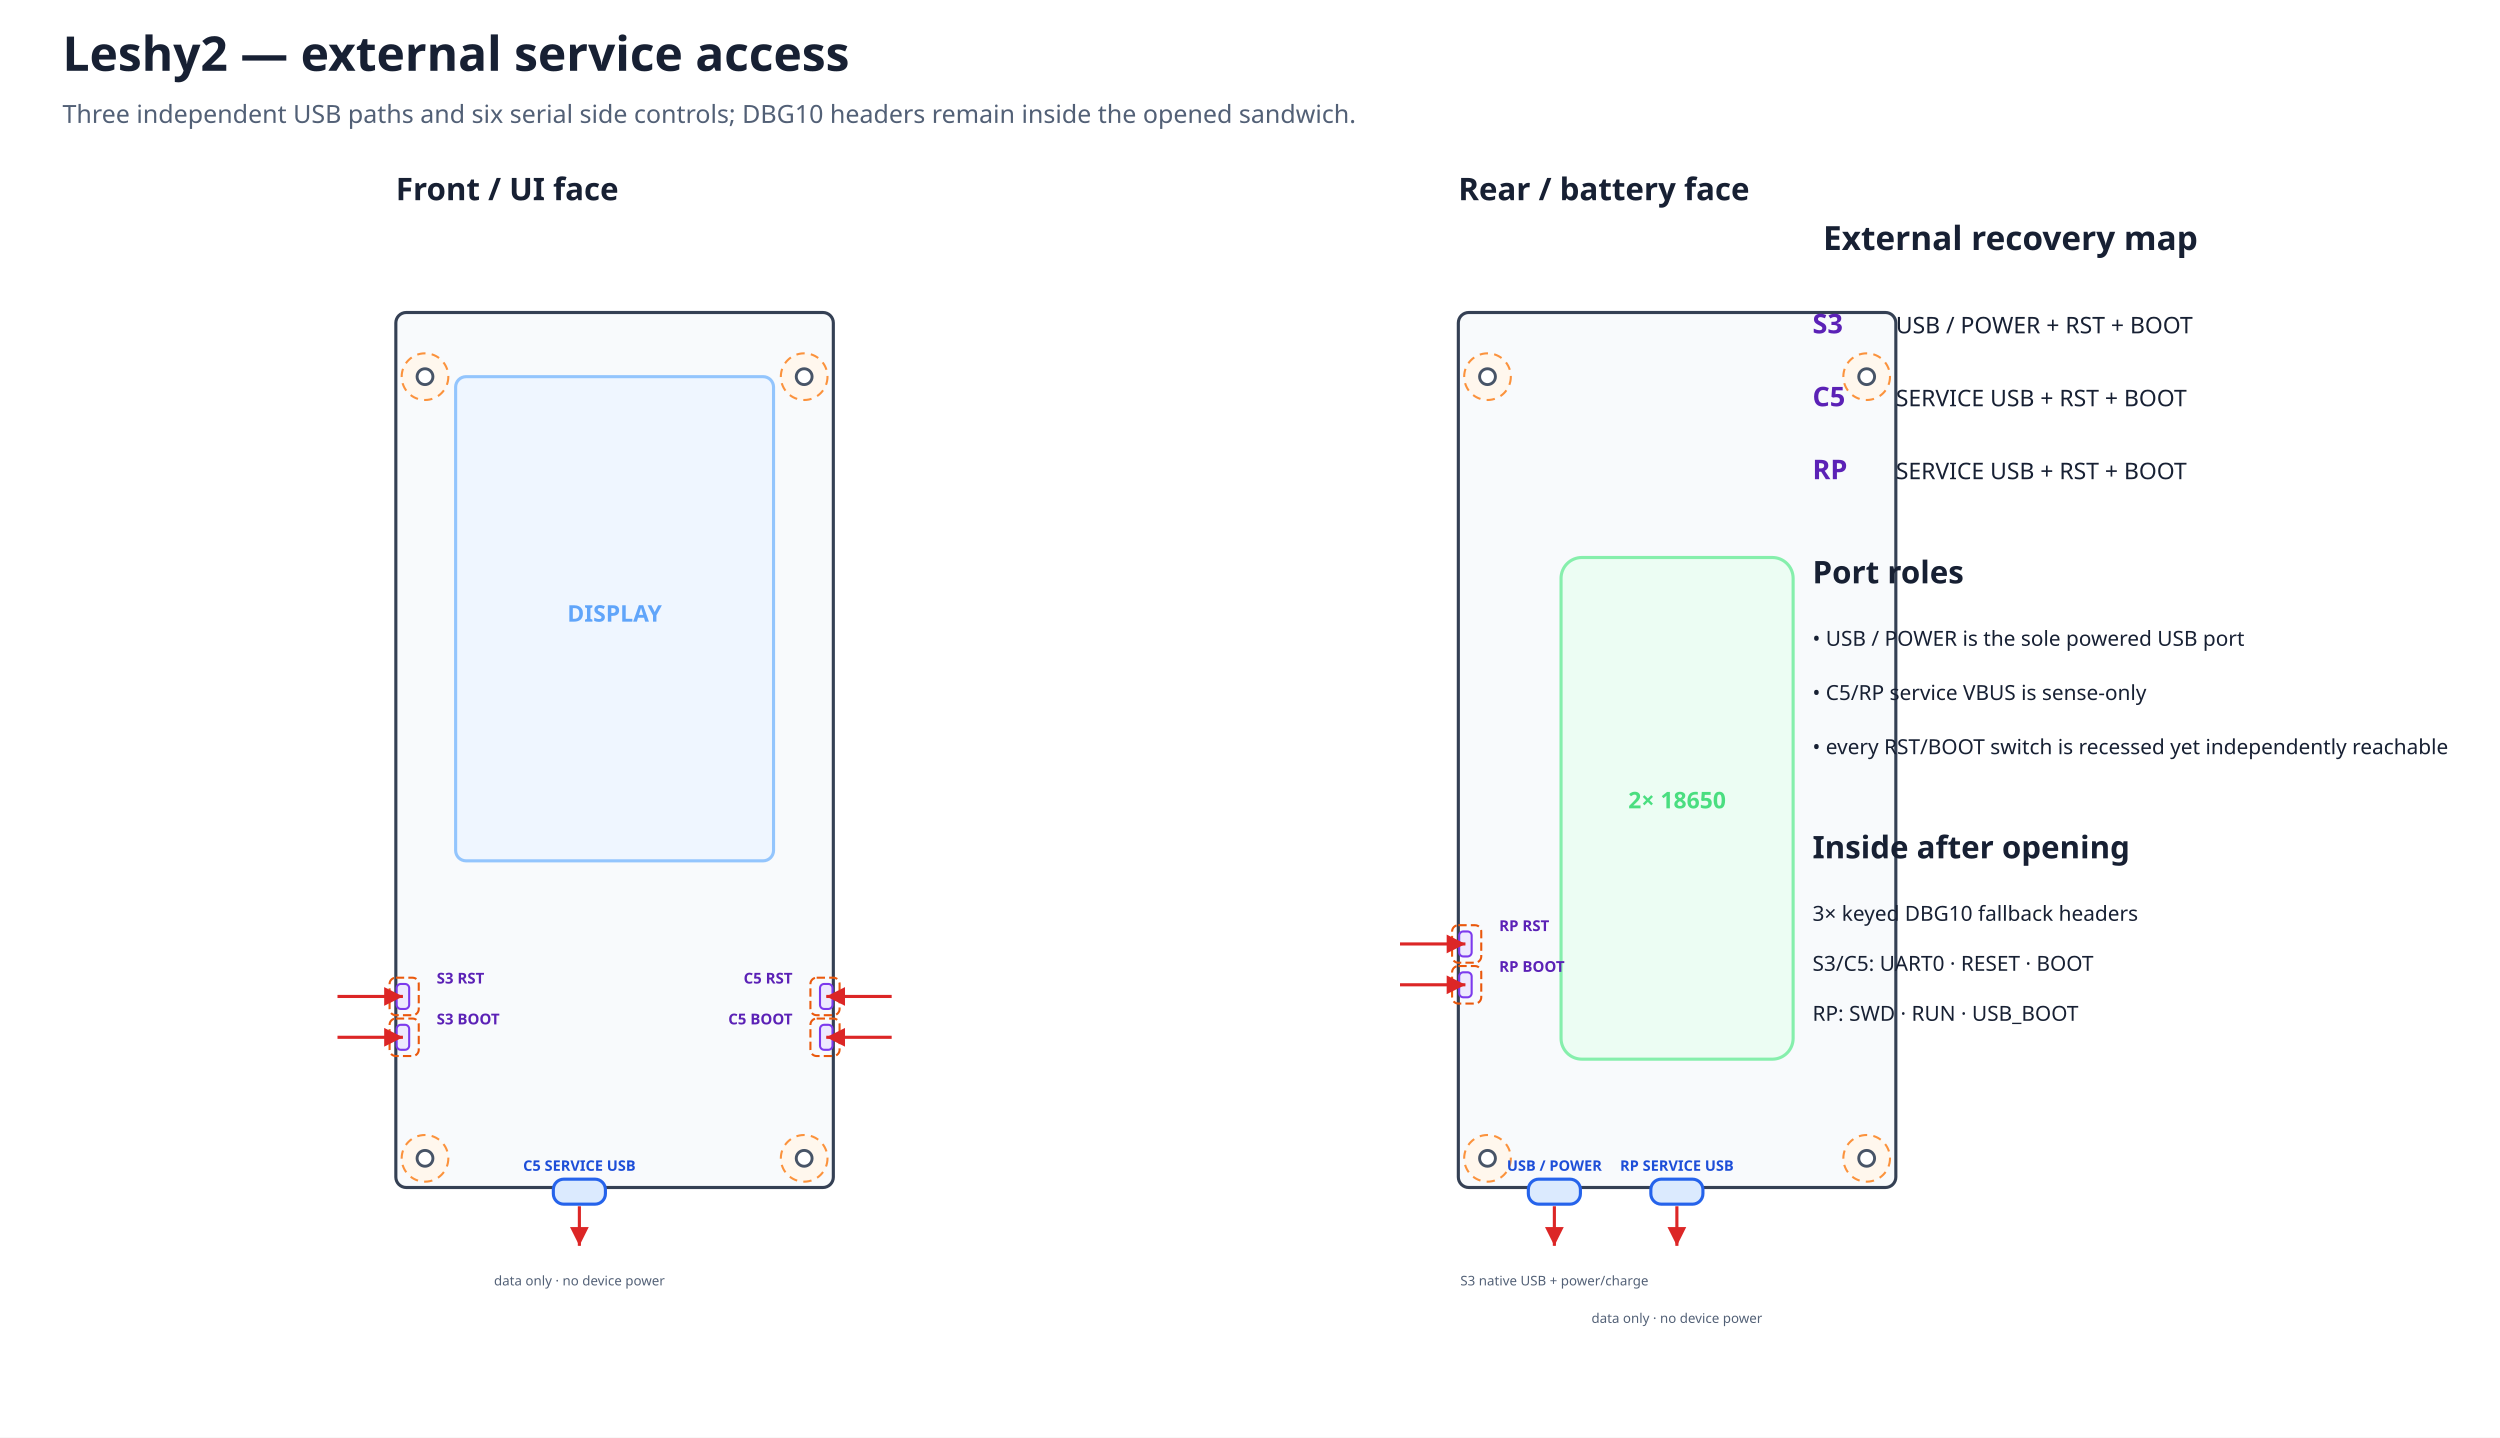
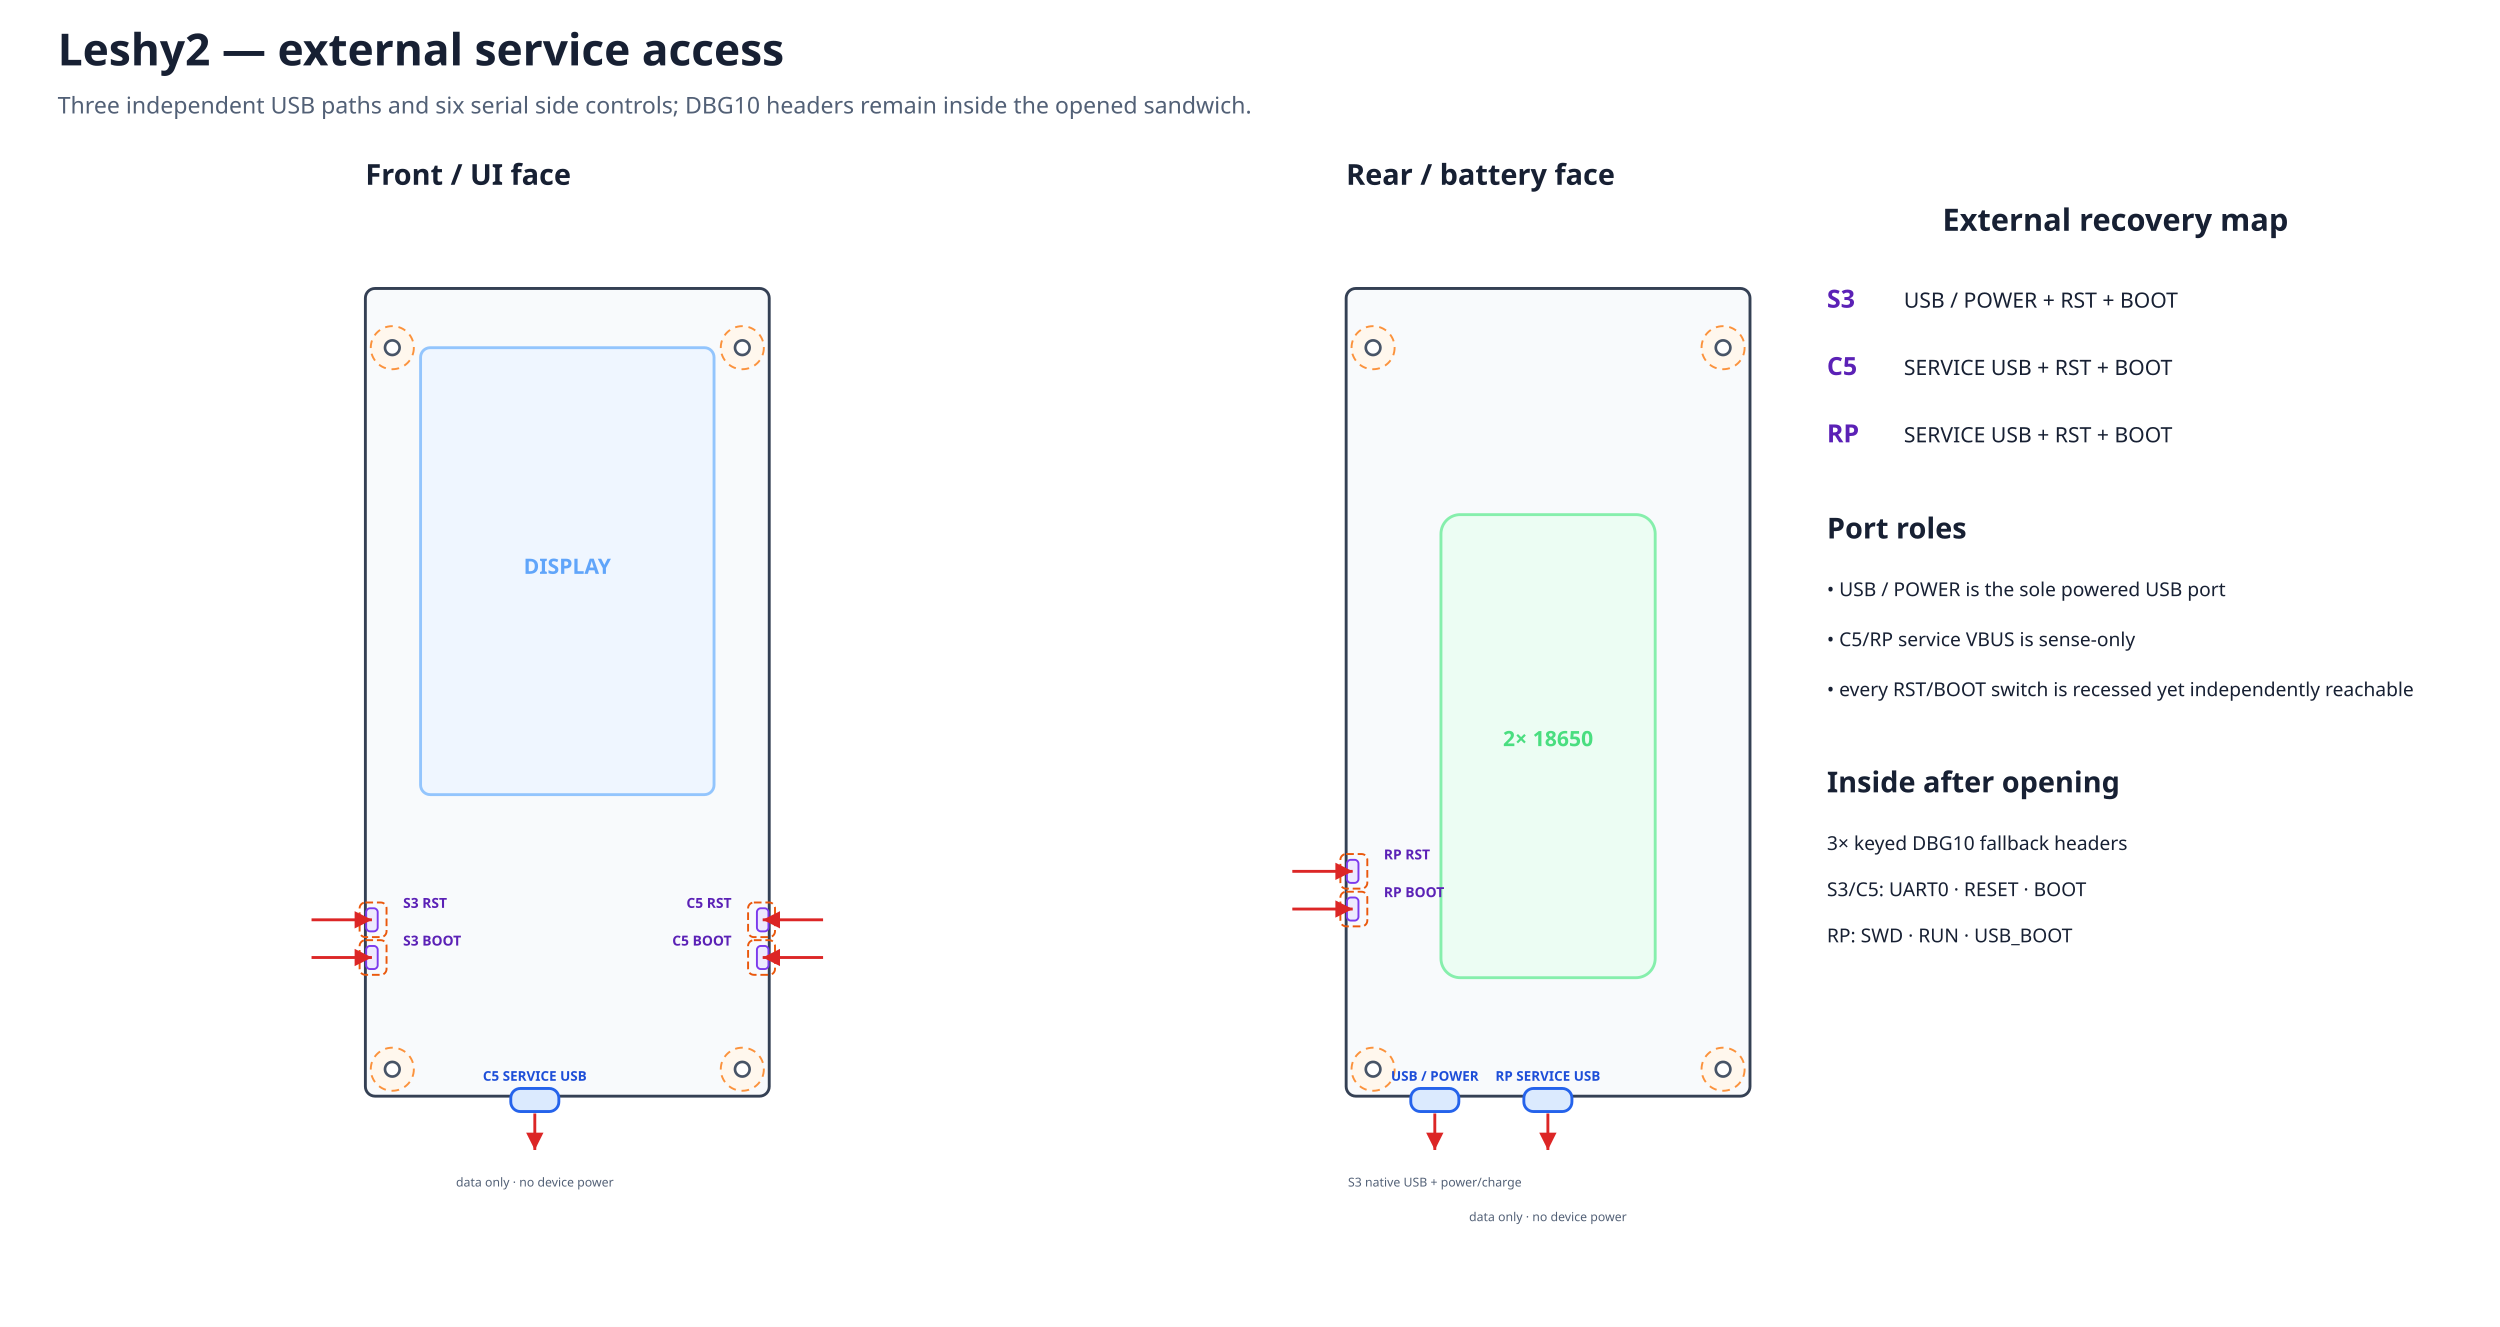
- <svg xmlns="http://www.w3.org/2000/svg" width="1200" height="690" viewBox="0 0 1200 690" data-coordinate-model="L2-ASM-COORD-001-A" data-view="external-service-access">
+ <svg xmlns="http://www.w3.org/2000/svg" width="1300" height="690" viewBox="0 0 1300 690" data-coordinate-model="L2-ASM-COORD-001-A" data-view="external-service-access">
  <defs>
    <marker id="service-arrow" markerWidth="8" markerHeight="8" refX="6" refY="3" orient="auto">
      <path d="M0,0 L6,3 L0,6 Z" fill="#dc2626" />
    </marker>
  </defs>
  <rect width="100%" height="100%" fill="#ffffff" />
  <text x="30.0" y="34.0" font-family="sans-serif" font-size="23" font-weight="bold" text-anchor="start" fill="#172033">Leshy2 — external service access</text>
  <text x="30.0" y="59.0" font-family="sans-serif" font-size="12" font-weight="normal" text-anchor="start" fill="#526076">Three independent USB paths and six serial side controls; DBG10 headers remain inside the opened sandwich.</text>
  <text x="190.0" y="96.1" font-family="sans-serif" font-size="15" font-weight="bold" text-anchor="start" fill="#172033">Front / UI face</text>
  <rect x="190.0" y="150.0" width="210.0" height="420.0" rx="5" fill="#f8fafc" stroke="#344054" stroke-width="1.5" data-face="front-outer" data-board-mm="75x150" />
  <circle cx="204.0" cy="180.8" r="11.2" fill="#fff7ed" stroke="#fb923c" stroke-width="1" stroke-dasharray="4 3" />
  <circle cx="204.0" cy="180.8" r="3.8" fill="white" stroke="#475467" stroke-width="1.4" />
  <circle cx="386.0" cy="180.8" r="11.2" fill="#fff7ed" stroke="#fb923c" stroke-width="1" stroke-dasharray="4 3" />
  <circle cx="386.0" cy="180.8" r="3.8" fill="white" stroke="#475467" stroke-width="1.4" />
  <circle cx="204.0" cy="556.0" r="11.2" fill="#fff7ed" stroke="#fb923c" stroke-width="1" stroke-dasharray="4 3" />
  <circle cx="204.0" cy="556.0" r="3.8" fill="white" stroke="#475467" stroke-width="1.4" />
  <circle cx="386.0" cy="556.0" r="11.2" fill="#fff7ed" stroke="#fb923c" stroke-width="1" stroke-dasharray="4 3" />
  <circle cx="386.0" cy="556.0" r="3.8" fill="white" stroke="#475467" stroke-width="1.4" />
  <text x="700.0" y="96.1" font-family="sans-serif" font-size="15" font-weight="bold" text-anchor="start" fill="#172033">Rear / battery face</text>
  <rect x="700.0" y="150.0" width="210.0" height="420.0" rx="5" fill="#f8fafc" stroke="#344054" stroke-width="1.5" data-face="rear-outer" data-board-mm="75x150" />
  <circle cx="714.0" cy="180.8" r="11.2" fill="#fff7ed" stroke="#fb923c" stroke-width="1" stroke-dasharray="4 3" />
  <circle cx="714.0" cy="180.8" r="3.8" fill="white" stroke="#475467" stroke-width="1.4" />
  <circle cx="896.0" cy="180.8" r="11.2" fill="#fff7ed" stroke="#fb923c" stroke-width="1" stroke-dasharray="4 3" />
  <circle cx="896.0" cy="180.8" r="3.8" fill="white" stroke="#475467" stroke-width="1.4" />
  <circle cx="714.0" cy="556.0" r="11.2" fill="#fff7ed" stroke="#fb923c" stroke-width="1" stroke-dasharray="4 3" />
  <circle cx="714.0" cy="556.0" r="3.8" fill="white" stroke="#475467" stroke-width="1.4" />
  <circle cx="896.0" cy="556.0" r="11.2" fill="#fff7ed" stroke="#fb923c" stroke-width="1" stroke-dasharray="4 3" />
  <circle cx="896.0" cy="556.0" r="3.8" fill="white" stroke="#475467" stroke-width="1.4" />
  <rect x="218.7" y="180.8" width="152.6" height="232.4" rx="5" fill="#eff6ff" stroke="#93c5fd" stroke-width="1.5" />
  <text x="295.0" y="298.4" font-family="sans-serif" font-size="11" font-weight="bold" text-anchor="middle" fill="#60a5fa">DISPLAY</text>
  <rect x="749.3" y="267.6" width="111.4" height="240.8" rx="10" fill="#ecfdf3" stroke="#86efac" stroke-width="1.5" />
  <text x="805.0" y="388.0" font-family="sans-serif" font-size="11" font-weight="bold" text-anchor="middle" fill="#4ade80">2× 18650</text>
  <rect x="187.0" y="469.3" width="14" height="18" rx="3" fill="none" stroke="#ea580c" stroke-dasharray="4 2" data-part="protective-recess" data-recess-mm="1.2" />
  <rect x="190.4" y="472.3" width="6" height="12" rx="2" fill="#ede9fe" stroke="#7c3aed" data-instance="s3_reset_button" data-mpn="Alps Alpine SKRTLAE010" data-recessed="true" />
  <path d="M162.0 478.3 L193.4 478.3" stroke="#dc2626" stroke-width="1.5" marker-end="url(#service-arrow)" />
  <text data-layer="pcb-silkscreen" x="209.6" y="472.1" font-family="sans-serif" font-size="7.2" font-weight="bold" text-anchor="start" fill="#5b21b6">S3 RST</text>
  <rect x="187.0" y="488.9" width="14" height="18" rx="3" fill="none" stroke="#ea580c" stroke-dasharray="4 2" data-part="protective-recess" data-recess-mm="1.2" />
  <rect x="190.4" y="491.9" width="6" height="12" rx="2" fill="#ede9fe" stroke="#7c3aed" data-instance="s3_boot_button" data-mpn="Alps Alpine SKRTLAE010" data-recessed="true" />
  <path d="M162.0 497.9 L193.4 497.9" stroke="#dc2626" stroke-width="1.5" marker-end="url(#service-arrow)" />
  <text data-layer="pcb-silkscreen" x="209.6" y="491.7" font-family="sans-serif" font-size="7.2" font-weight="bold" text-anchor="start" fill="#5b21b6">S3 BOOT</text>
  <rect x="389.0" y="469.3" width="14" height="18" rx="3" fill="none" stroke="#ea580c" stroke-dasharray="4 2" data-part="protective-recess" data-recess-mm="1.2" />
  <rect x="393.6" y="472.3" width="6" height="12" rx="2" fill="#ede9fe" stroke="#7c3aed" data-instance="c5_reset_button" data-mpn="Alps Alpine SKRTLAE010" data-recessed="true" />
  <path d="M428.0 478.3 L396.6 478.3" stroke="#dc2626" stroke-width="1.5" marker-end="url(#service-arrow)" />
  <text data-layer="pcb-silkscreen" x="380.4" y="472.1" font-family="sans-serif" font-size="7.2" font-weight="bold" text-anchor="end" fill="#5b21b6">C5 RST</text>
  <rect x="389.0" y="488.9" width="14" height="18" rx="3" fill="none" stroke="#ea580c" stroke-dasharray="4 2" data-part="protective-recess" data-recess-mm="1.2" />
  <rect x="393.6" y="491.9" width="6" height="12" rx="2" fill="#ede9fe" stroke="#7c3aed" data-instance="c5_boot_button" data-mpn="Alps Alpine SKRTLAE010" data-recessed="true" />
  <path d="M428.0 497.9 L396.6 497.9" stroke="#dc2626" stroke-width="1.5" marker-end="url(#service-arrow)" />
  <text data-layer="pcb-silkscreen" x="380.4" y="491.7" font-family="sans-serif" font-size="7.2" font-weight="bold" text-anchor="end" fill="#5b21b6">C5 BOOT</text>
  <rect x="697.0" y="444.1" width="14" height="18" rx="3" fill="none" stroke="#ea580c" stroke-dasharray="4 2" data-part="protective-recess" data-recess-mm="1.2" />
  <rect x="700.4" y="447.1" width="6" height="12" rx="2" fill="#ede9fe" stroke="#7c3aed" data-instance="rp_reset_button" data-mpn="Alps Alpine SKRTLAE010" data-recessed="true" />
  <path d="M672.0 453.1 L703.4 453.1" stroke="#dc2626" stroke-width="1.5" marker-end="url(#service-arrow)" />
  <text data-layer="pcb-silkscreen" x="719.6" y="446.9" font-family="sans-serif" font-size="7.2" font-weight="bold" text-anchor="start" fill="#5b21b6">RP RST</text>
  <rect x="697.0" y="463.7" width="14" height="18" rx="3" fill="none" stroke="#ea580c" stroke-dasharray="4 2" data-part="protective-recess" data-recess-mm="1.2" />
  <rect x="700.4" y="466.7" width="6" height="12" rx="2" fill="#ede9fe" stroke="#7c3aed" data-instance="rp_boot_button" data-mpn="Alps Alpine SKRTLAE010" data-recessed="true" />
  <path d="M672.0 472.7 L703.4 472.7" stroke="#dc2626" stroke-width="1.5" marker-end="url(#service-arrow)" />
  <text data-layer="pcb-silkscreen" x="719.6" y="466.5" font-family="sans-serif" font-size="7.2" font-weight="bold" text-anchor="start" fill="#5b21b6">RP BOOT</text>
  <rect x="265.6" y="566.0" width="25.0" height="12" rx="5" fill="#dbeafe" stroke="#2563eb" stroke-width="1.5" data-instance="c5_service_usb_connector" data-mpn="GCT USB4105-GF-A" />
  <path d="M278.1 579.0 V598.0" stroke="#dc2626" stroke-width="1.5" marker-end="url(#service-arrow)" />
  <text data-layer="pcb-silkscreen" x="278.1" y="562.0" font-family="sans-serif" font-size="7.0" font-weight="bold" text-anchor="middle" fill="#1d4ed8">C5 SERVICE USB</text>
  <text x="278.1" y="617.0" font-family="sans-serif" font-size="6.4" font-weight="normal" text-anchor="middle" fill="#526076">data only · no device power</text>
  <rect x="733.6" y="566.0" width="25.0" height="12" rx="5" fill="#dbeafe" stroke="#2563eb" stroke-width="1.5" data-instance="product_usb_connector" data-mpn="JAE DX07S016JA1R1500" />
  <path d="M746.1 579.0 V598.0" stroke="#dc2626" stroke-width="1.5" marker-end="url(#service-arrow)" />
  <text data-layer="pcb-silkscreen" x="746.1" y="562.0" font-family="sans-serif" font-size="7.0" font-weight="bold" text-anchor="middle" fill="#1d4ed8">USB / POWER</text>
  <text x="746.1" y="617.0" font-family="sans-serif" font-size="6.4" font-weight="normal" text-anchor="middle" fill="#526076">S3 native USB + power/charge</text>
  <rect x="792.4" y="566.0" width="25.0" height="12" rx="5" fill="#dbeafe" stroke="#2563eb" stroke-width="1.5" data-instance="rp_service_usb_connector" data-mpn="GCT USB4105-GF-A" />
  <path d="M804.9 579.0 V598.0" stroke="#dc2626" stroke-width="1.5" marker-end="url(#service-arrow)" />
  <text data-layer="pcb-silkscreen" x="804.9" y="562.0" font-family="sans-serif" font-size="7.0" font-weight="bold" text-anchor="middle" fill="#1d4ed8">RP SERVICE USB</text>
  <text x="804.9" y="635.0" font-family="sans-serif" font-size="6.4" font-weight="normal" text-anchor="middle" fill="#526076">data only · no device power</text>
-   <text x="965.0" y="120.0" font-family="sans-serif" font-size="16" font-weight="bold" text-anchor="middle" fill="#172033">External recovery map</text>
-   <text x="870.0" y="160.0" font-family="sans-serif" font-size="13" font-weight="bold" text-anchor="start" fill="#5b21b6">S3</text>
-   <text x="910.0" y="160.0" font-family="sans-serif" font-size="11" font-weight="normal" text-anchor="start" fill="#172033">USB / POWER + RST + BOOT</text>
-   <text x="870.0" y="195.0" font-family="sans-serif" font-size="13" font-weight="bold" text-anchor="start" fill="#5b21b6">C5</text>
-   <text x="910.0" y="195.0" font-family="sans-serif" font-size="11" font-weight="normal" text-anchor="start" fill="#172033">SERVICE USB + RST + BOOT</text>
-   <text x="870.0" y="230.0" font-family="sans-serif" font-size="13" font-weight="bold" text-anchor="start" fill="#5b21b6">RP</text>
-   <text x="910.0" y="230.0" font-family="sans-serif" font-size="11" font-weight="normal" text-anchor="start" fill="#172033">SERVICE USB + RST + BOOT</text>
-   <text x="870.0" y="280.0" font-family="sans-serif" font-size="15" font-weight="bold" text-anchor="start" fill="#172033">Port roles</text>
-   <text x="870.0" y="310.0" font-family="sans-serif" font-size="10" font-weight="normal" text-anchor="start" fill="#172033">• USB / POWER is the sole powered USB port</text>
-   <text x="870.0" y="336.0" font-family="sans-serif" font-size="10" font-weight="normal" text-anchor="start" fill="#172033">• C5/RP service VBUS is sense-only</text>
-   <text x="870.0" y="362.0" font-family="sans-serif" font-size="10" font-weight="normal" text-anchor="start" fill="#172033">• every RST/BOOT switch is recessed yet independently reachable</text>
-   <text x="870.0" y="412.0" font-family="sans-serif" font-size="15" font-weight="bold" text-anchor="start" fill="#172033">Inside after opening</text>
-   <text x="870.0" y="442.0" font-family="sans-serif" font-size="10" font-weight="normal" text-anchor="start" fill="#172033">3× keyed DBG10 fallback headers</text>
-   <text x="870.0" y="466.0" font-family="sans-serif" font-size="10" font-weight="normal" text-anchor="start" fill="#172033">S3/C5: UART0 · RESET · BOOT</text>
-   <text x="870.0" y="490.0" font-family="sans-serif" font-size="10" font-weight="normal" text-anchor="start" fill="#172033">RP: SWD · RUN · USB_BOOT</text>
+   <text x="1100.0" y="120.0" font-family="sans-serif" font-size="16" font-weight="bold" text-anchor="middle" fill="#172033">External recovery map</text>
+   <text x="950.0" y="160.0" font-family="sans-serif" font-size="13" font-weight="bold" text-anchor="start" fill="#5b21b6">S3</text>
+   <text x="990.0" y="160.0" font-family="sans-serif" font-size="11" font-weight="normal" text-anchor="start" fill="#172033">USB / POWER + RST + BOOT</text>
+   <text x="950.0" y="195.0" font-family="sans-serif" font-size="13" font-weight="bold" text-anchor="start" fill="#5b21b6">C5</text>
+   <text x="990.0" y="195.0" font-family="sans-serif" font-size="11" font-weight="normal" text-anchor="start" fill="#172033">SERVICE USB + RST + BOOT</text>
+   <text x="950.0" y="230.0" font-family="sans-serif" font-size="13" font-weight="bold" text-anchor="start" fill="#5b21b6">RP</text>
+   <text x="990.0" y="230.0" font-family="sans-serif" font-size="11" font-weight="normal" text-anchor="start" fill="#172033">SERVICE USB + RST + BOOT</text>
+   <text x="950.0" y="280.0" font-family="sans-serif" font-size="15" font-weight="bold" text-anchor="start" fill="#172033">Port roles</text>
+   <text x="950.0" y="310.0" font-family="sans-serif" font-size="10" font-weight="normal" text-anchor="start" fill="#172033">• USB / POWER is the sole powered USB port</text>
+   <text x="950.0" y="336.0" font-family="sans-serif" font-size="10" font-weight="normal" text-anchor="start" fill="#172033">• C5/RP service VBUS is sense-only</text>
+   <text x="950.0" y="362.0" font-family="sans-serif" font-size="10" font-weight="normal" text-anchor="start" fill="#172033">• every RST/BOOT switch is recessed yet independently reachable</text>
+   <text x="950.0" y="412.0" font-family="sans-serif" font-size="15" font-weight="bold" text-anchor="start" fill="#172033">Inside after opening</text>
+   <text x="950.0" y="442.0" font-family="sans-serif" font-size="10" font-weight="normal" text-anchor="start" fill="#172033">3× keyed DBG10 fallback headers</text>
+   <text x="950.0" y="466.0" font-family="sans-serif" font-size="10" font-weight="normal" text-anchor="start" fill="#172033">S3/C5: UART0 · RESET · BOOT</text>
+   <text x="950.0" y="490.0" font-family="sans-serif" font-size="10" font-weight="normal" text-anchor="start" fill="#172033">RP: SWD · RUN · USB_BOOT</text>
</svg>
